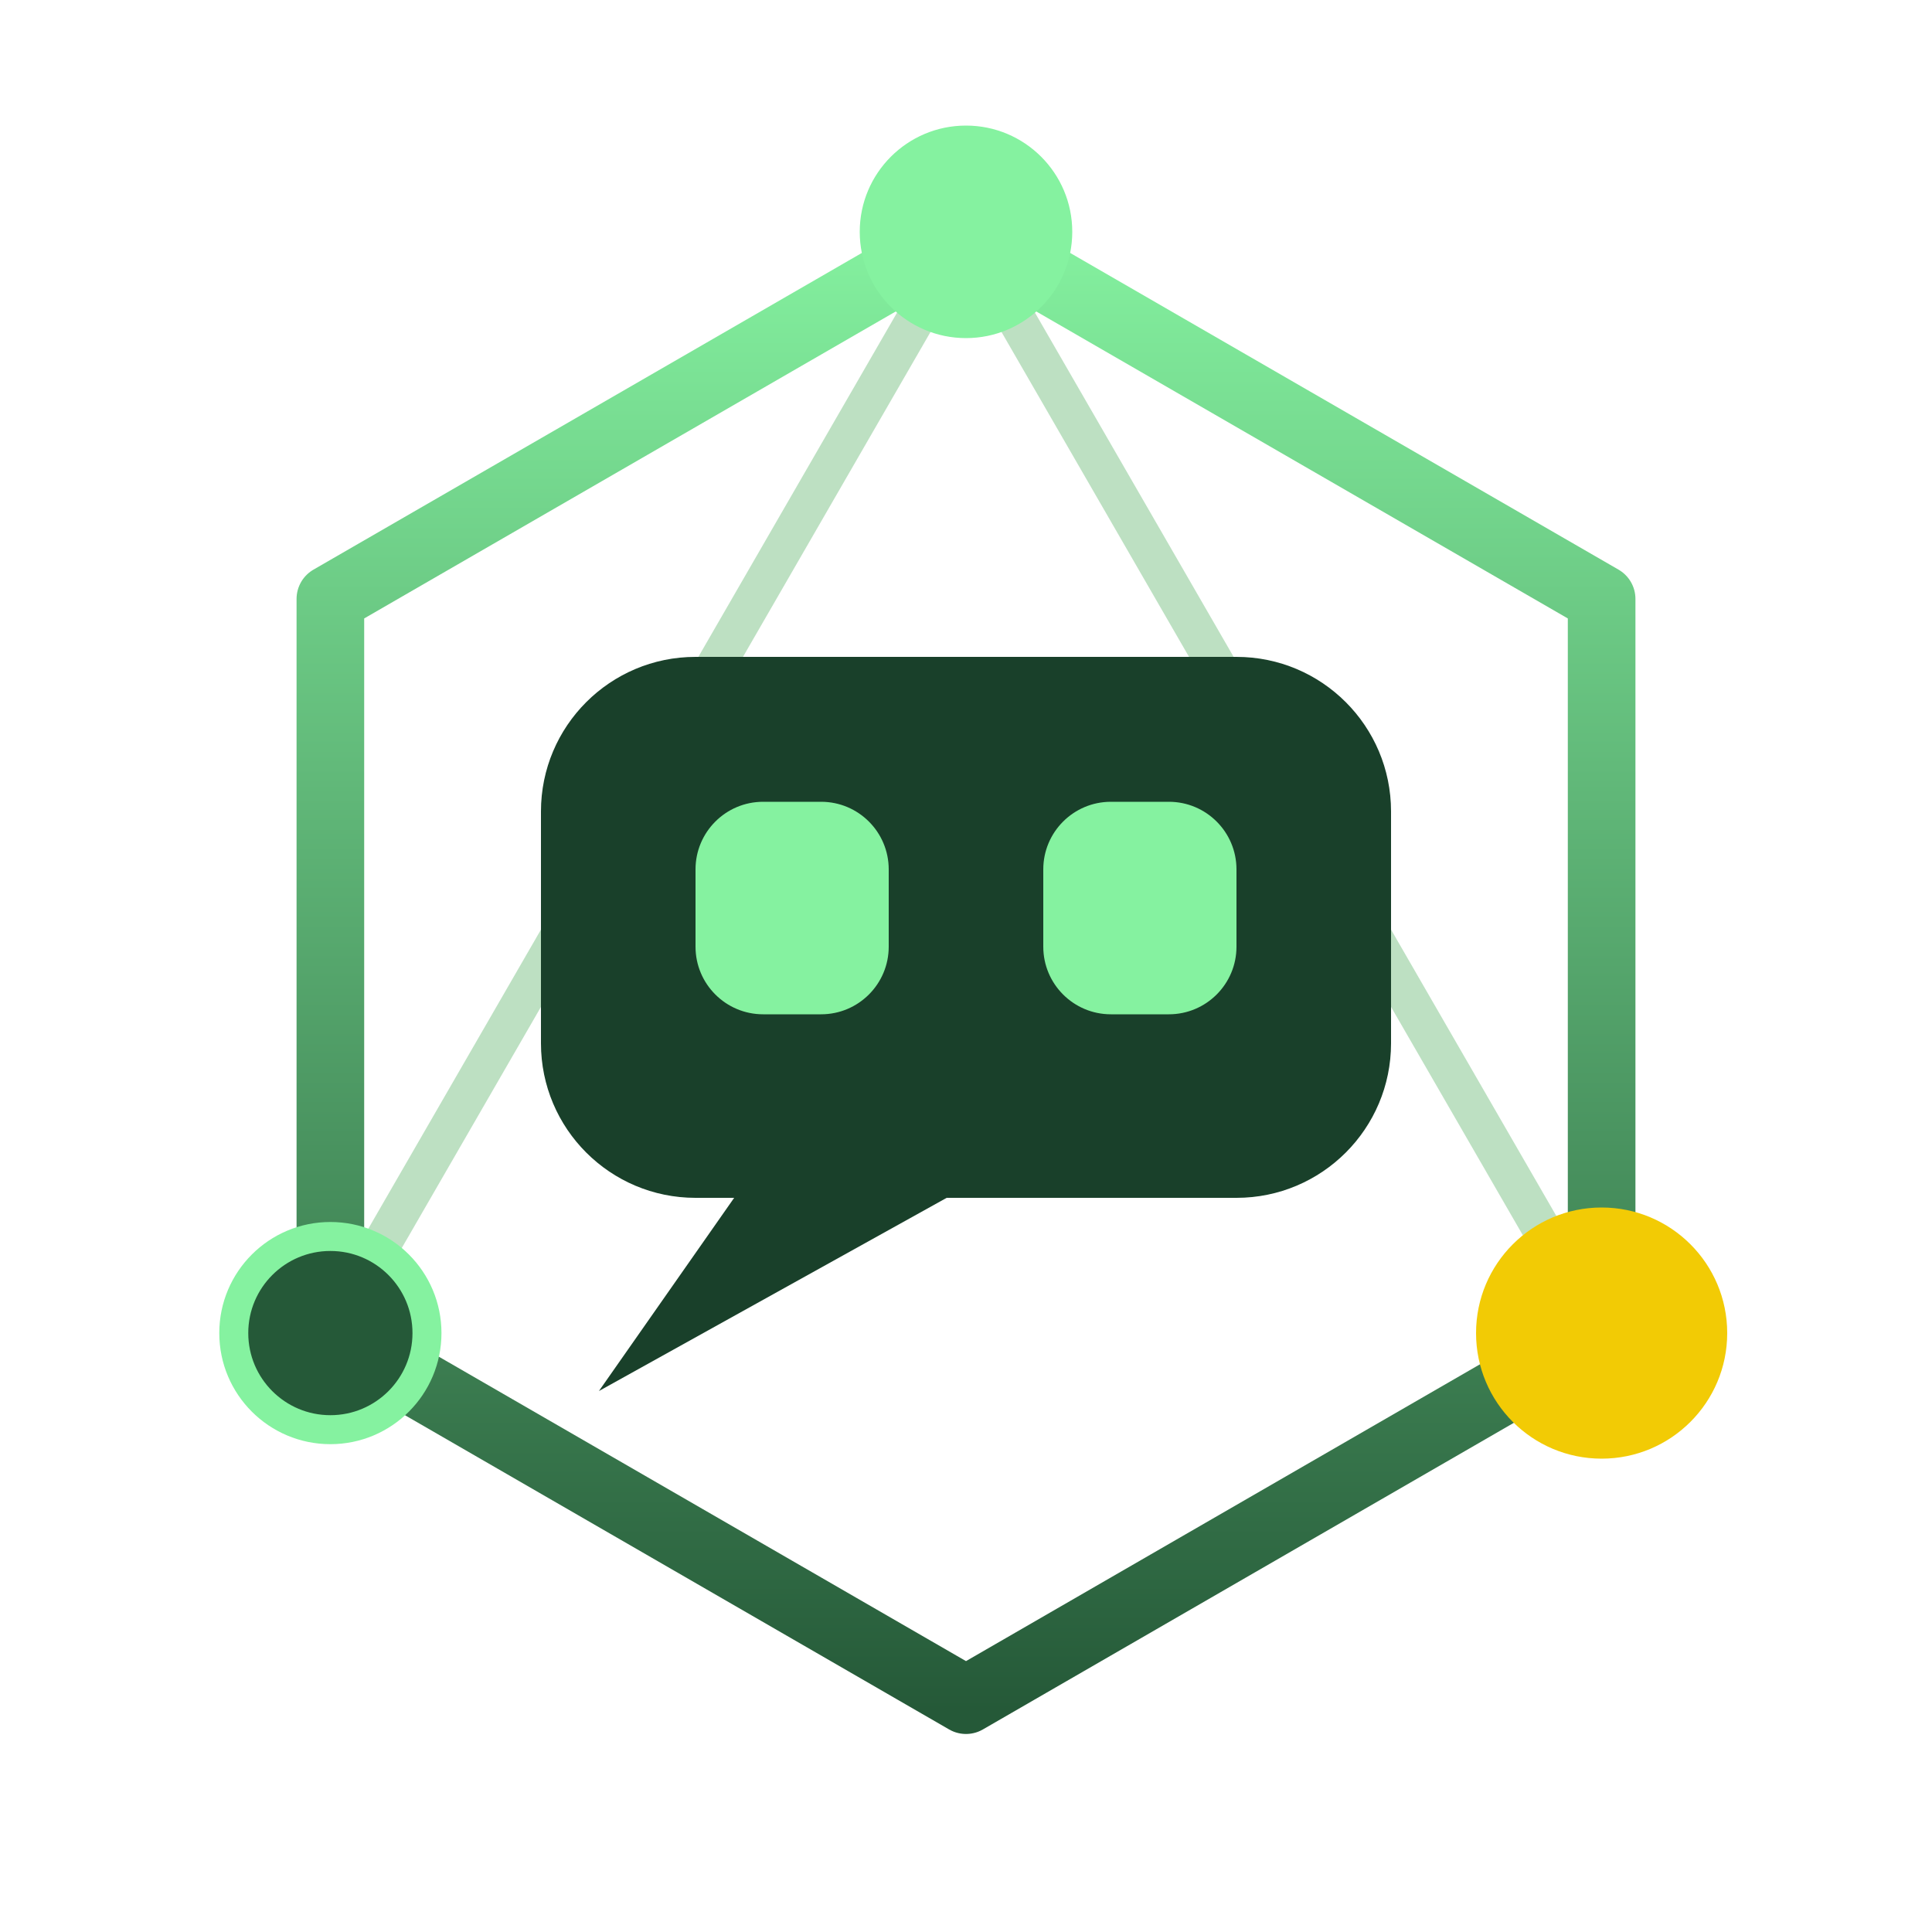
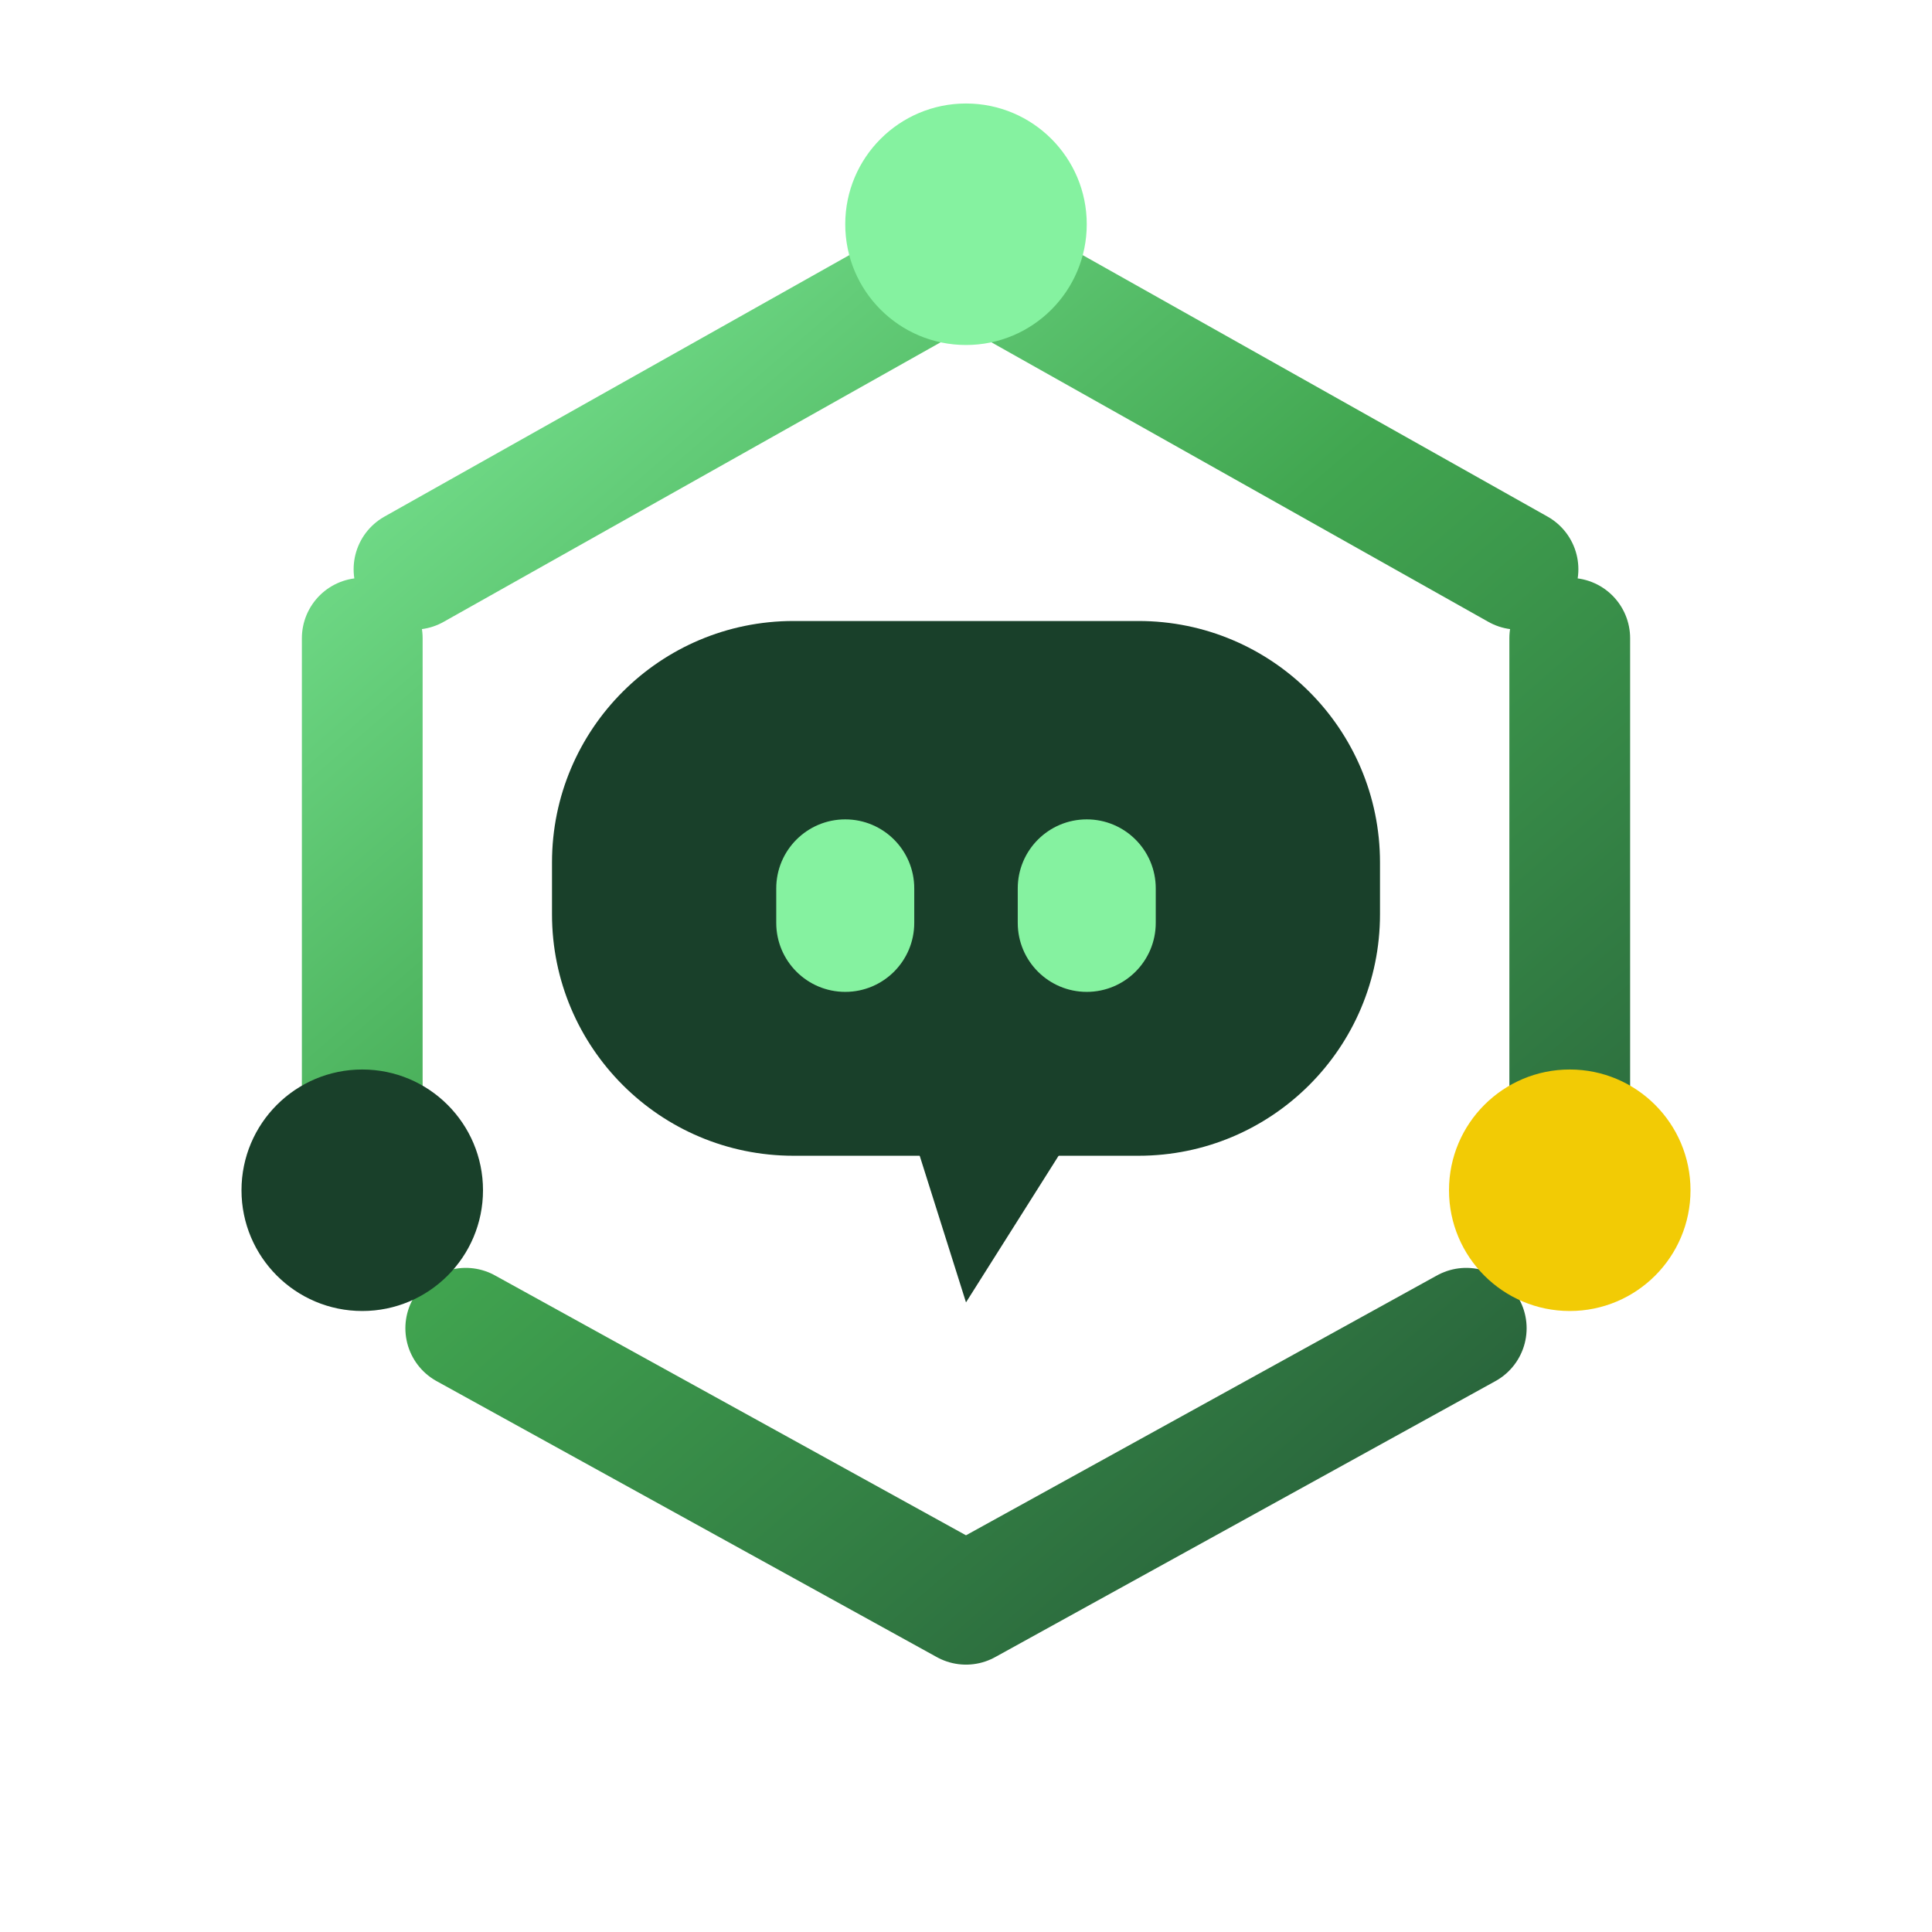
- <svg xmlns="http://www.w3.org/2000/svg" viewBox="0 0 100 100" fill="none" role="img" aria-label="Clever Agent">
+ <svg xmlns="http://www.w3.org/2000/svg" viewBox="0 0 224 224" role="img" aria-label="Clever Agent icon">
  <defs>
-     <linearGradient id="ca-hex-g" x1="0" y1="0" x2="0" y2="1" gradientUnits="objectBoundingBox">
-       <stop offset="0%" stop-color="#85F2A0" />
-       <stop offset="100%" stop-color="#255938" />
+     <linearGradient id="ca-icon-frame-grad" x1="40" y1="18" x2="180" y2="180" gradientUnits="userSpaceOnUse">
+       <stop offset="0" stop-color="#85F2A0" />
+       <stop offset="0.48" stop-color="#41A650" />
+       <stop offset="1" stop-color="#255938" />
    </linearGradient>
  </defs>
-   <line x1="50" y1="12" x2="17.1" y2="69" stroke="#41A650" stroke-width="2" stroke-linecap="round" opacity="0.35" />
-   <line x1="50" y1="12" x2="82.9" y2="69" stroke="#41A650" stroke-width="2" stroke-linecap="round" opacity="0.35" />
-   <polygon points="50,12 82.9,31 82.9,69 50,88 17.1,69 17.1,31" stroke="url(#ca-hex-g)" stroke-width="3.5" stroke-linejoin="round" fill="none" />
-   <rect x="28" y="34" width="44" height="28" rx="8" fill="#19402A" />
-   <path d="M 38,62 L 31,72 L 49,62 Z" fill="#19402A" />
-   <rect x="36" y="41.5" width="10" height="11" rx="3.5" fill="#85F2A0" />
-   <rect x="54" y="41.5" width="10" height="11" rx="3.5" fill="#85F2A0" />
-   <circle cx="50" cy="12" r="5.5" fill="#85F2A0" />
-   <circle cx="17.1" cy="69" r="5" fill="#255938" stroke="#85F2A0" stroke-width="1.5" />
-   <circle cx="82.9" cy="69" r="6.5" fill="#F2CB05" />
+   <g id="icon">
+     <g id="frame" fill="none" stroke="url(#ca-icon-frame-grad)" stroke-width="14" stroke-linecap="round" stroke-linejoin="round">
+       <path d="M112 30 L48 66" />
+       <path d="M112 30 L176 66" />
+       <path d="M42 74 L42 130" />
+       <path d="M182 74 L182 130" />
+       <path d="M54 154 L112 186 L170 154" />
+     </g>
+     <g id="nodes">
+       <circle cx="112" cy="26" r="14" fill="#85F2A0" />
+       <circle cx="42" cy="138" r="14" fill="#19402A" />
+       <circle cx="182" cy="138" r="14" fill="#F2CB05" />
+     </g>
+     <g id="bubble">
+       <rect x="64" y="72" width="96" height="62" rx="28" fill="#19402A" />
+       <path d="M106 132 L124 132 L112 151 Z" fill="#19402A" />
+     </g>
+     <g id="eyes">
+       <rect x="90" y="95" width="16" height="20" rx="8" fill="#85F2A0" />
+       <rect x="118" y="95" width="16" height="20" rx="8" fill="#85F2A0" />
+     </g>
+   </g>
</svg>
